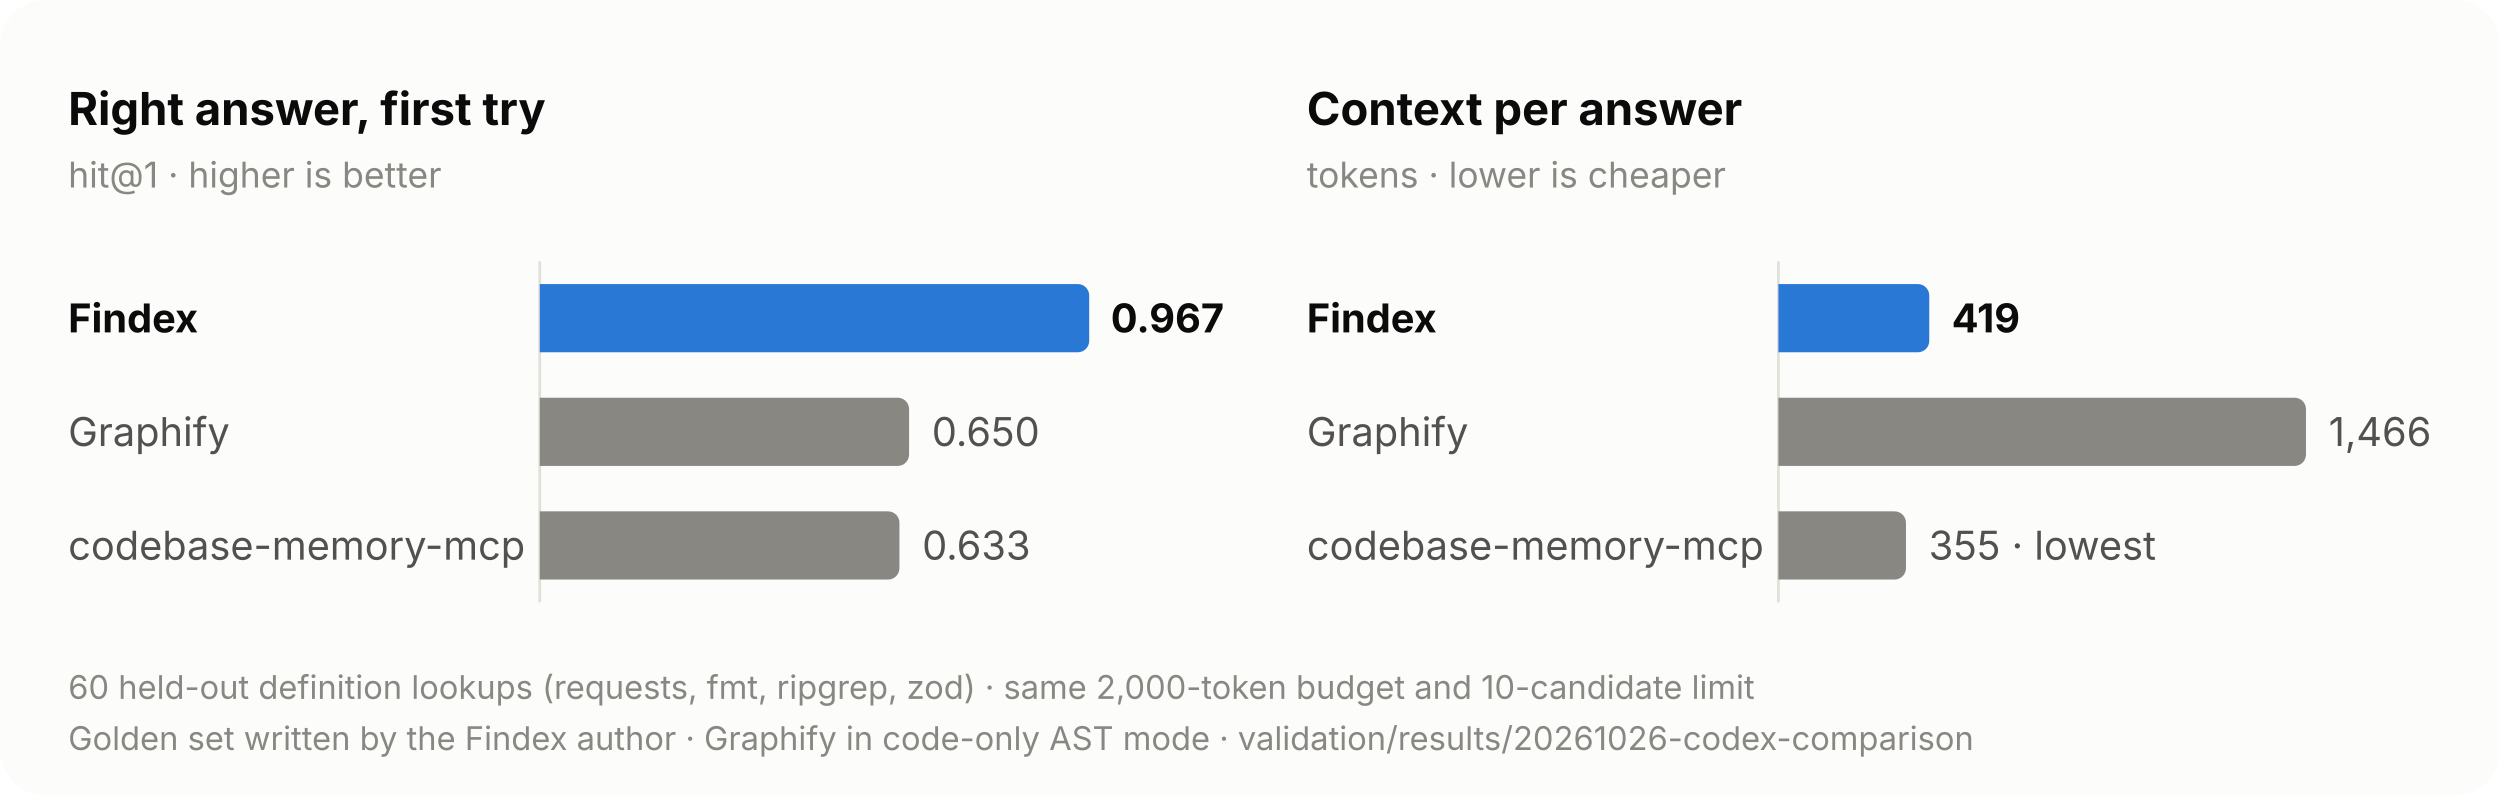
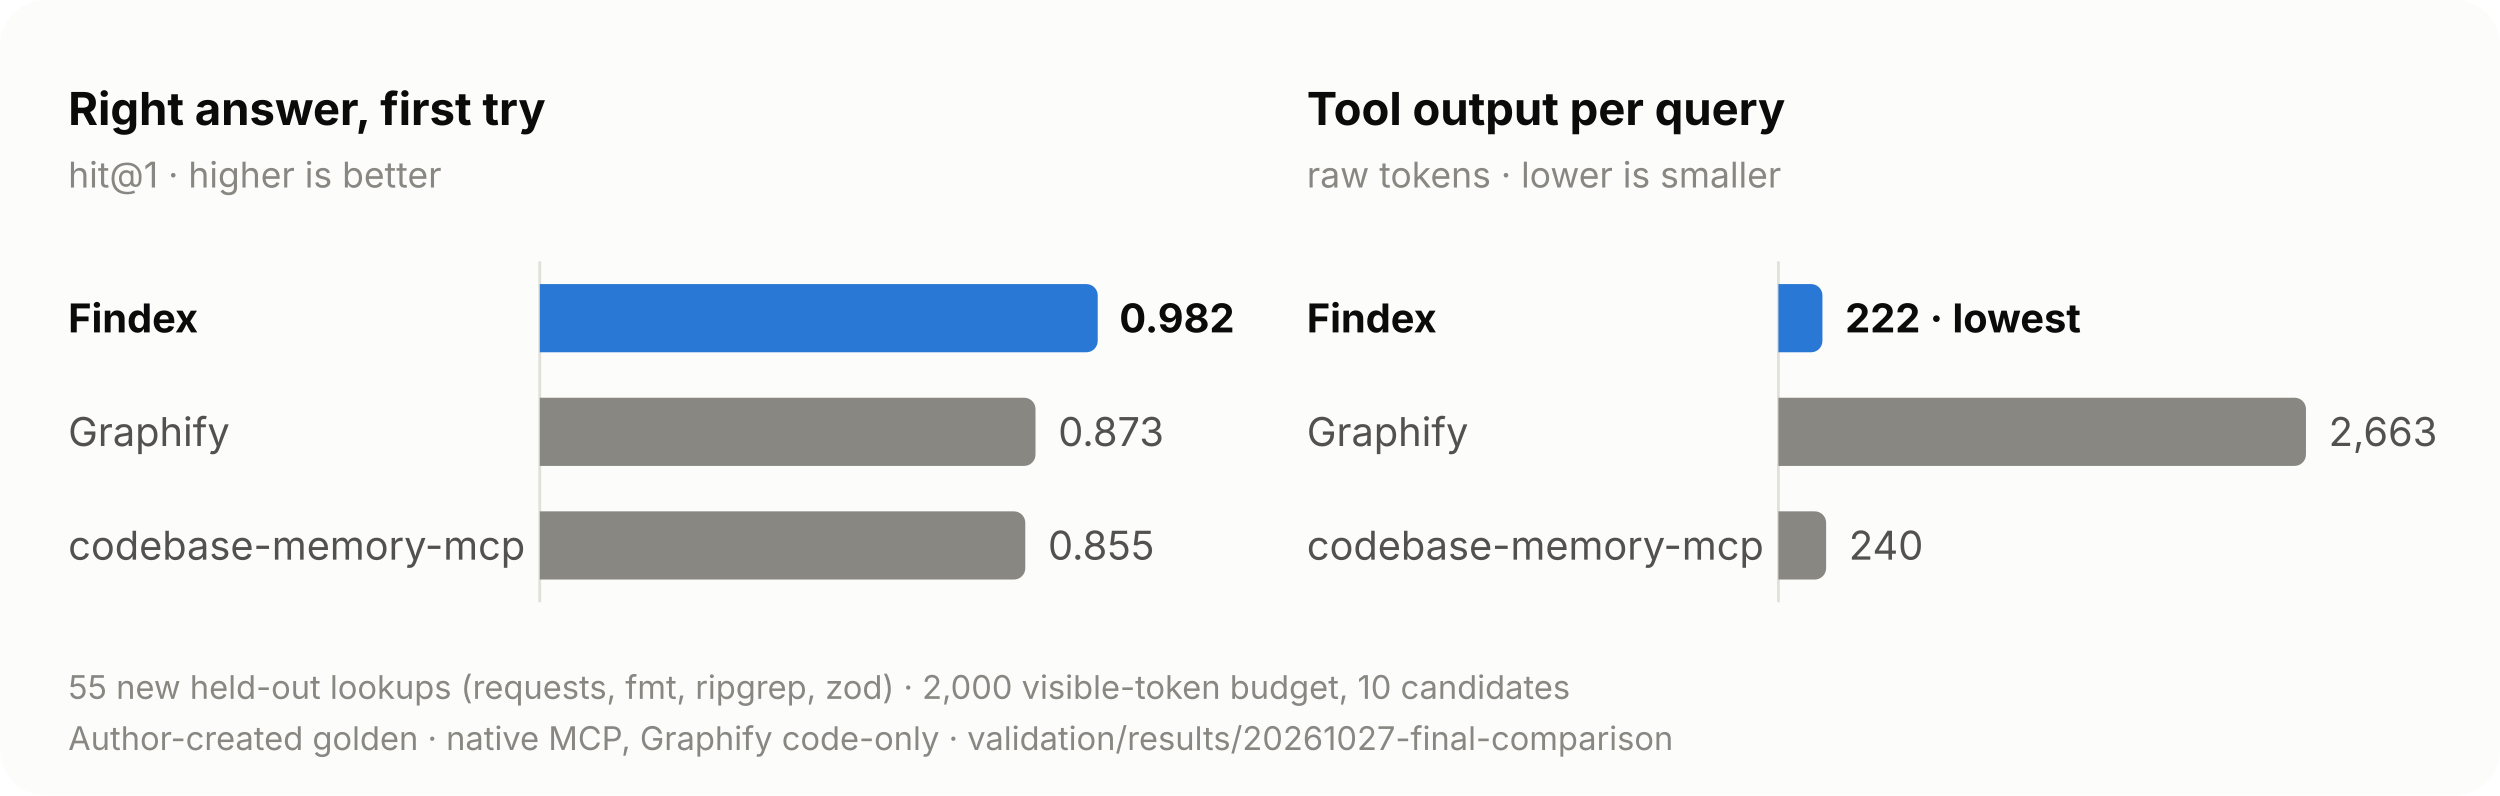
<svg xmlns="http://www.w3.org/2000/svg" viewBox="0 0 880 280" role="img" aria-labelledby="t d">
  <style>
    .bg{fill:#fcfcfb}.ink{fill:#0b0b0b}.ink2{fill:#52514e}.muted{fill:#898781}
    .axis{stroke:#e1e0d9}.acc{fill:#2a78d6}.ctx{fill:#898781}
    @media (prefers-color-scheme: dark){
      .bg{fill:#1a1a19}.ink{fill:#f0efec}.ink2{fill:#c3c2b7}.axis{stroke:#2c2c2a}.acc{fill:#3987e5}
    }
    text{font-family:Segoe UI, Inter, -apple-system, Helvetica, Arial, sans-serif}
  </style>
  <rect class="bg" width="880" height="280" rx="16" />
  <text class="ink" x="24" y="44" font-size="16" font-weight="700">Right answer, first try</text>
  <text class="muted" x="24" y="66" font-size="12.5">hit@1 · higher is better</text>
  <line class="axis" x1="190" y1="92" x2="190" y2="212" stroke-width="1" />
  <g font-size="14">
    <text class="ink" x="24" y="117" font-weight="700">Findex</text>
-     <path class="acc" d="M190 100H379.4A4 4 0 0 1 383.4 104V120A4 4 0 0 1 379.4 124H190Z" />
-     <text class="ink" x="391" y="117" font-weight="700">0.967</text>
+     <path class="acc" d="M190 100H382.4A4 4 0 0 1 386.4 104V120A4 4 0 0 1 382.4 124H190Z" />
+     <text class="ink" x="394" y="117" font-weight="700">0.982</text>
    <text class="ink2" x="24" y="157">Graphify</text>
-     <path class="ctx" d="M190 140H316A4 4 0 0 1 320 144V160A4 4 0 0 1 316 164H190Z" />
-     <text class="ink2" x="328" y="157">0.650</text>
+     <path class="ctx" d="M190 140H360.5A4 4 0 0 1 364.5 144V160A4 4 0 0 1 360.5 164H190Z" />
+     <text class="ink2" x="372.5" y="157">0.873</text>
    <text class="ink2" x="24" y="197">codebase-memory-mcp</text>
-     <path class="ctx" d="M190 180H312.6A4 4 0 0 1 316.6 184V200A4 4 0 0 1 312.6 204H190Z" />
-     <text class="ink2" x="324.6" y="197">0.633</text>
+     <path class="ctx" d="M190 180H356.9A4 4 0 0 1 360.9 184V200A4 4 0 0 1 356.9 204H190Z" />
+     <text class="ink2" x="368.9" y="197">0.855</text>
  </g>
-   <text class="ink" x="460" y="44" font-size="16" font-weight="700">Context per answer</text>
-   <text class="muted" x="460" y="66" font-size="12.5">tokens · lower is cheaper</text>
+   <text class="ink" x="460" y="44" font-size="16" font-weight="700">Tool output per query</text>
+   <text class="muted" x="460" y="66" font-size="12.5">raw tokens · lower is smaller</text>
  <line class="axis" x1="626" y1="92" x2="626" y2="212" stroke-width="1" />
  <g font-size="14">
    <text class="ink" x="460" y="117" font-weight="700">Findex</text>
-     <path class="acc" d="M626 100H675.1A4 4 0 0 1 679.1 104V120A4 4 0 0 1 675.1 124H626Z" />
-     <text class="ink" x="687" y="117" font-weight="700">419</text>
+     <path class="acc" d="M626 100H637.5A4 4 0 0 1 641.5 104V120A4 4 0 0 1 637.5 124H626Z" />
+     <text class="ink" x="649.5" y="117" font-weight="700">222 · lowest</text>
    <text class="ink2" x="460" y="157">Graphify</text>
    <path class="ctx" d="M626 140H807.7A4 4 0 0 1 811.7 144V160A4 4 0 0 1 807.7 164H626Z" />
-     <text class="ink2" x="819.7" y="157">1,466</text>
+     <text class="ink2" x="819.7" y="157">2,663</text>
    <text class="ink2" x="460" y="197">codebase-memory-mcp</text>
-     <path class="ctx" d="M626 180H666.9A4 4 0 0 1 670.9 184V200A4 4 0 0 1 666.9 204H626Z" />
-     <text class="ink2" x="678.9" y="197">355 · lowest</text>
+     <path class="ctx" d="M626 180H638.8A4 4 0 0 1 642.8 184V200A4 4 0 0 1 638.8 204H626Z" />
+     <text class="ink2" x="650.8" y="197">240</text>
  </g>
  <g class="muted" font-size="11.5">
-     <text x="24" y="246">60 held-out definition lookups (requests, fmt, ripgrep, zod) · same 2,000-token budget and 10-candidate limit</text>
-     <text x="24" y="264">Golden set written by the Findex author · Graphify in code-only AST mode · validation/results/20261026-codex-comparison</text>
+     <text x="24" y="246">55 new held-out lookups (requests, fmt, ripgrep, zod) · 2,000 visible-token budget, 10 candidates</text>
+     <text x="24" y="264">Author-created golden · native MCP, Graphify code-only · validation/results/20261027-final-comparison</text>
  </g>
</svg>
